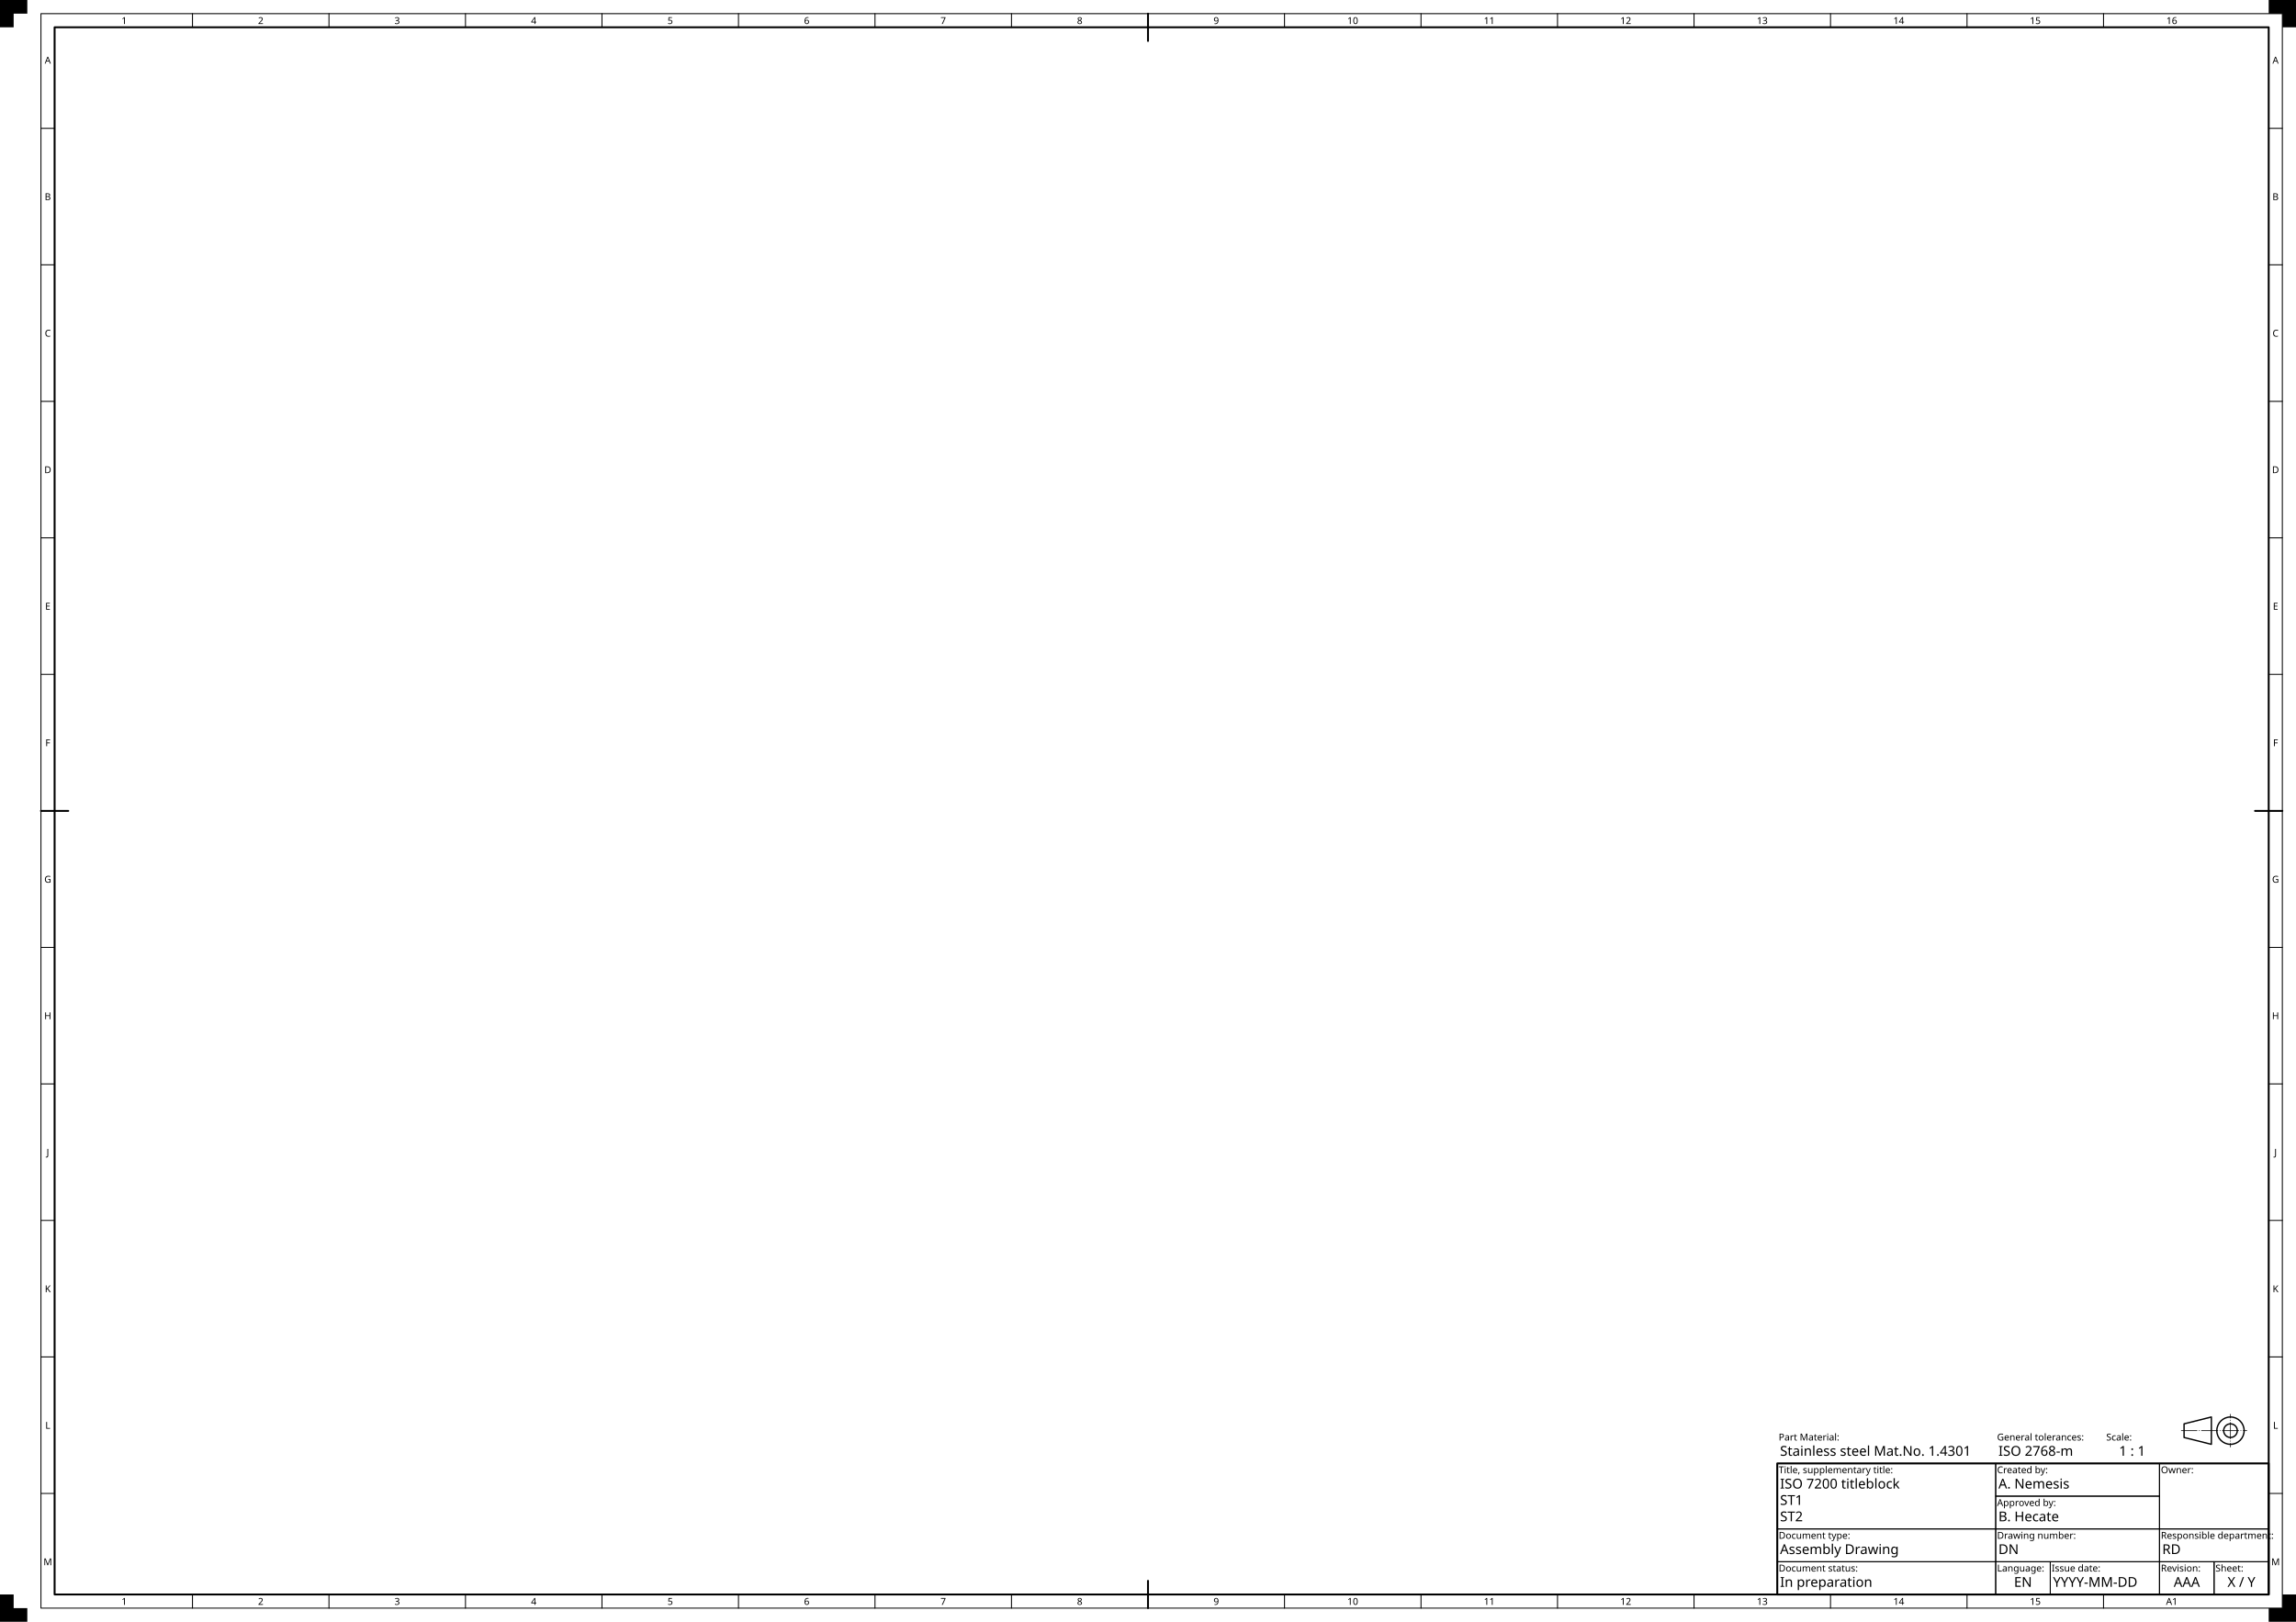
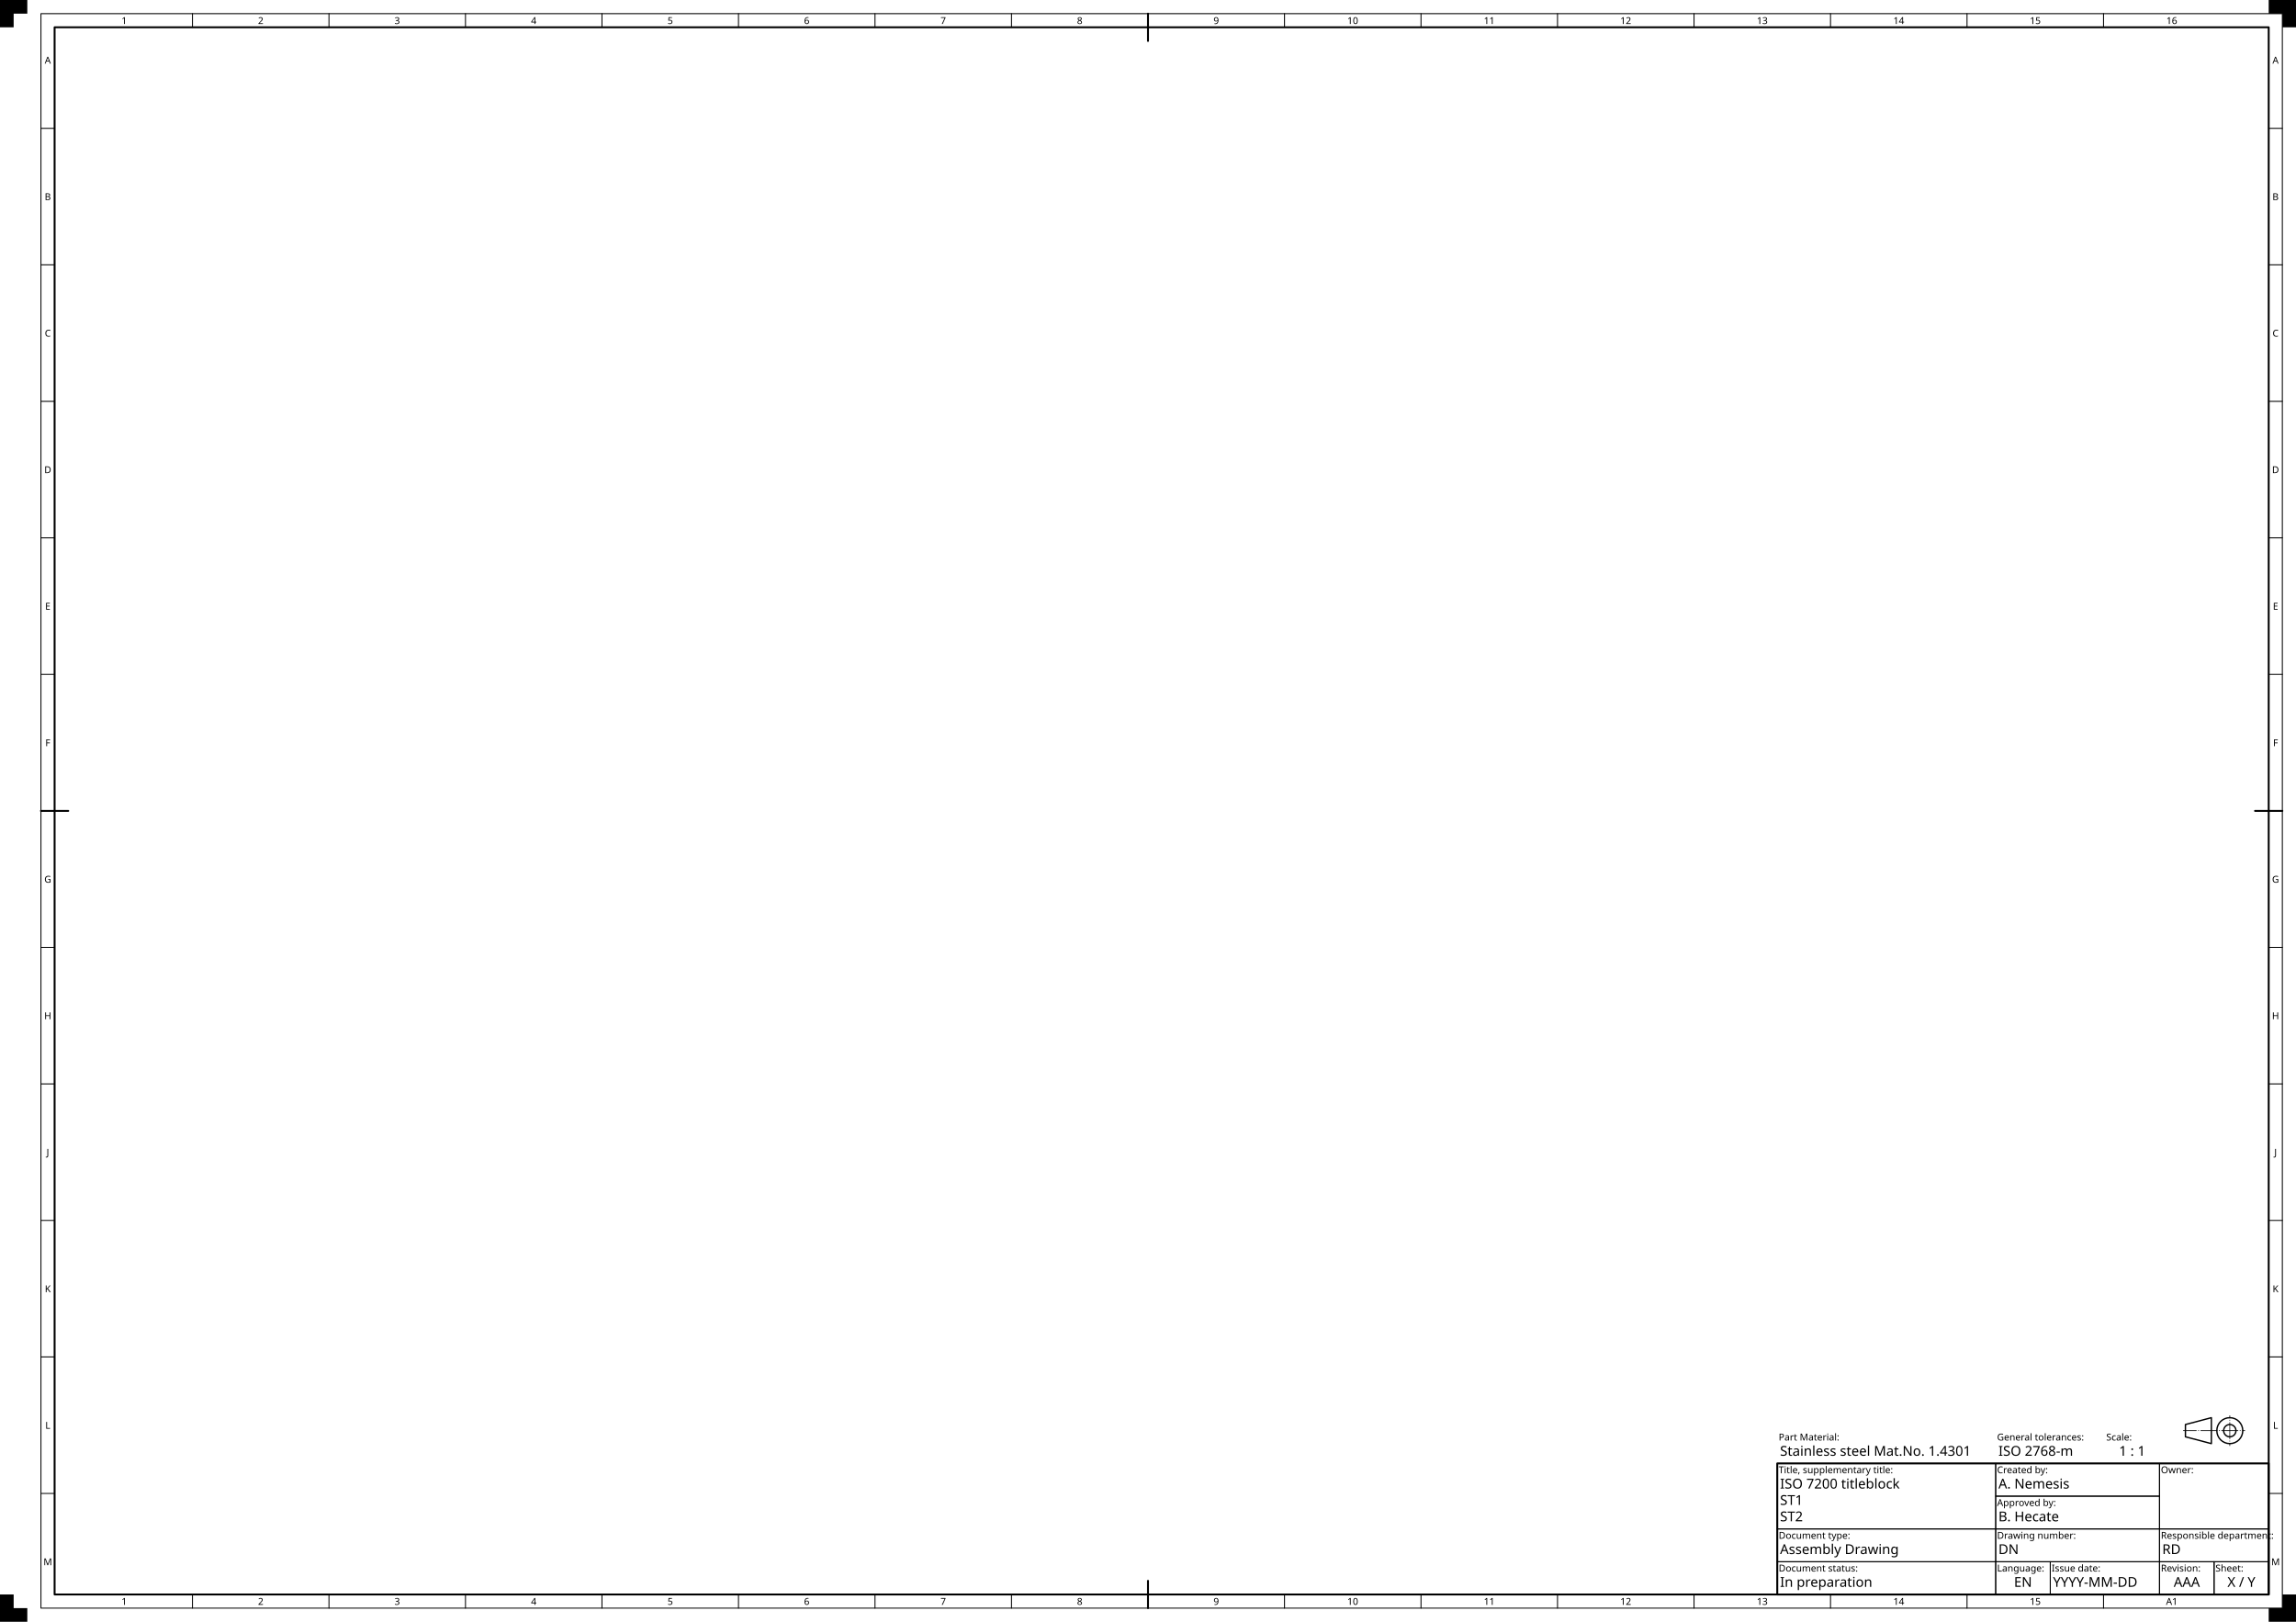
<svg xmlns="http://www.w3.org/2000/svg" xmlns:ns1="https://www.freecadweb.org/wiki/index.php?title=Svg_Namespace" width="841mm" height="594mm" viewBox="0 0 841 594" version="1.1">
  <rect id="drawing_space_frame" x="20" y="10" width="811" height="574" style="fill:none;stroke:#000000;stroke-width:0.7;stroke-linecap:round;stroke-linejoin:round" />
  <g id="centring_marks" style="fill:none;stroke:#000000;stroke-width:0.7;stroke-linecap:round">
    <path id="top_centring" d="m 420.5,5 v 10" />
    <path id="right_centring" d="m 836,297 h -10" />
    <path id="bottom_centring" d="m 420.5,589 v -10" />
    <path id="left_centring" d="m 15,297 h 10" />
  </g>
  <g id="grid_reference_system">
    <g id="grid_reference_borders" style="fill:none;stroke:#000000;stroke-width:0.35;stroke-linecap:round;stroke-linejoin:round">
      <rect id="grid_reference_border" x="15" y="5" width="821" height="584" />
      <path id="upper_border_1" d="m 70.5,5 v 5" />
      <path id="upper_border_2" d="m 120.5,5 v 5" />
      <path id="upper_border_3" d="m 170.5,5 v 5" />
      <path id="upper_border_4" d="m 220.5,5 v 5" />
      <path id="upper_border_5" d="m 270.5,5 v 5" />
      <path id="upper_border_6" d="m 320.5,5 v 5" />
      <path id="upper_border_7" d="m 370.5,5 v 5" />
      <path id="upper_border_9" d="m 470.5,5 v 5" />
      <path id="upper_border_10" d="m 520.5,5 v 5" />
      <path id="upper_border_11" d="m 570.5,5 v 5" />
      <path id="upper_border_12" d="m 620.5,5 v 5" />
      <path id="upper_border_13" d="m 670.5,5 v 5" />
      <path id="upper_border_14" d="m 720.5,5 v 5" />
      <path id="upper_border_15" d="m 770.5,5 v 5" />
      <path id="right_border_1" d="m 836,47 h -5" />
      <path id="right_border_2" d="m 836,97 h -5" />
      <path id="right_border_3" d="m 836,147 h -5" />
      <path id="right_border_4" d="m 836,197 h -5" />
      <path id="right_border_5" d="m 836,247 h -5" />
      <path id="right_border_7" d="m 836,347 h -5" />
      <path id="right_border_8" d="m 836,397 h -5" />
      <path id="right_border_9" d="m 836,447 h -5" />
      <path id="right_border_10" d="m 836,497 h -5" />
      <path id="right_border_11" d="m 836,547 h -5" />
      <path id="lower_border_1" d="m 70.5,589 v -5" />
      <path id="lower_border_2" d="m 120.5,589 v -5" />
      <path id="lower_border_3" d="m 170.5,589 v -5" />
      <path id="lower_border_4" d="m 220.5,589 v -5" />
      <path id="lower_border_5" d="m 270.5,589 v -5" />
      <path id="lower_border_6" d="m 320.5,589 v -5" />
      <path id="lower_border_7" d="m 370.5,589 v -5" />
      <path id="lower_border_9" d="m 470.5,589 v -5" />
      <path id="lower_border_10" d="m 520.5,589 v -5" />
      <path id="lower_border_11" d="m 570.5,589 v -5" />
      <path id="lower_border_12" d="m 620.5,589 v -5" />
      <path id="lower_border_13" d="m 670.5,589 v -5" />
      <path id="lower_border_14" d="m 720.5,589 v -5" />
      <path id="lower_border_15" d="m 770.5,589 v -5" />
      <path id="left_border_1" d="m 15,47 h 5" />
      <path id="left_border_2" d="m 15,97 h 5" />
      <path id="left_border_3" d="m 15,147 h 5" />
      <path id="left_border_4" d="m 15,197 h 5" />
      <path id="left_border_5" d="m 15,247 h 5" />
      <path id="left_border_7" d="m 15,347 h 5" />
      <path id="left_border_8" d="m 15,397 h 5" />
      <path id="left_border_9" d="m 15,447 h 5" />
      <path id="left_border_10" d="m 15,497 h 5" />
      <path id="left_border_11" d="m 15,547 h 5" />
    </g>
    <g id="grid_reference_markers" style="font-size:3.5px;font-family:osifont;text-align:center;text-anchor:middle;fill:#000000;stroke:none">
      <text id="upper_marker_1" x="45.5" y="8.8">1</text>
      <text id="upper_marker_2" x="95.5" y="8.8">2</text>
      <text id="upper_marker_3" x="145.5" y="8.8">3</text>
      <text id="upper_marker_4" x="195.5" y="8.8">4</text>
      <text id="upper_marker_5" x="245.5" y="8.8">5</text>
      <text id="upper_marker_6" x="295.5" y="8.8">6</text>
      <text id="upper_marker_7" x="345.5" y="8.8">7</text>
      <text id="upper_marker_8" x="395.5" y="8.8">8</text>
      <text id="upper_marker_9" x="445.5" y="8.8">9</text>
      <text id="upper_marker_10" x="495.5" y="8.8">10</text>
      <text id="upper_marker_11" x="545.5" y="8.8">11</text>
      <text id="upper_marker_12" x="595.5" y="8.8">12</text>
      <text id="upper_marker_13" x="645.5" y="8.8">13</text>
      <text id="upper_marker_14" x="695.5" y="8.8">14</text>
      <text id="upper_marker_15" x="745.5" y="8.8">15</text>
      <text id="upper_marker_16" x="795.5" y="8.8">16</text>
      <text id="right_marker_1" x="833.5" y="23.3">A</text>
      <text id="right_marker_2" x="833.5" y="73.3">B</text>
      <text id="right_marker_3" x="833.5" y="123.3">C</text>
      <text id="right_marker_4" x="833.5" y="173.3">D</text>
      <text id="right_marker_5" x="833.5" y="223.3">E</text>
      <text id="right_marker_6" x="833.5" y="273.3">F</text>
      <text id="right_marker_7" x="833.5" y="323.3">G</text>
      <text id="right_marker_8" x="833.5" y="373.3">H</text>
      <text id="right_marker_9" x="833.5" y="423.3">J</text>
      <text id="right_marker_10" x="833.5" y="473.3">K</text>
      <text id="right_marker_11" x="833.5" y="523.3">L</text>
      <text id="right_marker_12" x="833.5" y="573.3">M</text>
      <text id="lower_marker_1" x="45.5" y="587.8">1</text>
      <text id="lower_marker_2" x="95.5" y="587.8">2</text>
      <text id="lower_marker_3" x="145.5" y="587.8">3</text>
      <text id="lower_marker_4" x="195.5" y="587.8">4</text>
      <text id="lower_marker_5" x="245.5" y="587.8">5</text>
      <text id="lower_marker_6" x="295.5" y="587.8">6</text>
      <text id="lower_marker_7" x="345.5" y="587.8">7</text>
      <text id="lower_marker_8" x="395.5" y="587.8">8</text>
      <text id="lower_marker_9" x="445.5" y="587.8">9</text>
      <text id="lower_marker_10" x="495.5" y="587.8">10</text>
      <text id="lower_marker_11" x="545.5" y="587.8">11</text>
      <text id="lower_marker_12" x="595.5" y="587.8">12</text>
      <text id="lower_marker_13" x="645.5" y="587.8">13</text>
      <text id="lower_marker_14" x="695.5" y="587.8">14</text>
      <text id="lower_marker_15" x="745.5" y="587.8">15</text>
      <text id="lower_marker_16" x="795.5" y="587.8">A1</text>
      <text id="left_marker_1" x="17.5" y="23.3">A</text>
      <text id="left_marker_2" x="17.5" y="73.3">B</text>
      <text id="left_marker_3" x="17.5" y="123.3">C</text>
      <text id="left_marker_4" x="17.5" y="173.3">D</text>
      <text id="left_marker_5" x="17.5" y="223.3">E</text>
      <text id="left_marker_6" x="17.5" y="273.3">F</text>
      <text id="left_marker_7" x="17.5" y="323.3">G</text>
      <text id="left_marker_8" x="17.5" y="373.3">H</text>
      <text id="left_marker_9" x="17.5" y="423.3">J</text>
      <text id="left_marker_10" x="17.5" y="473.3">K</text>
      <text id="left_marker_11" x="17.5" y="523.3">L</text>
      <text id="left_marker_12" x="17.5" y="573.3">M</text>
    </g>
  </g>
  <g id="trimming_marks" style="fill:#000000;stroke:none">
    <path id="top_left_trimming" d="m 0,0 h 10 v 5 h -5 v 5 h -5 z" />
    <path id="top_right_trimming" d="m 841,0 h -10 v 5 h 5 v 5 h 5 z" />
    <path id="bottom_right_trimming" d="m 841,594 h -10 v -5 h 5 v -5 h 5 z" />
    <path id="bottom_left_trimming" d="m 0,594 h 10 v -5 h -5 v -5 h -5 z" />
  </g>
  <g id="title_block_borders" style="fill:none;stroke:#000000;stroke-width:0.35;stroke-linecap:round;stroke-linejoin:round">
    <rect id="title_block_frame" x="651" y="536" width="180" height="48" style="stroke-width:0.7" />
    <rect id="legal_owner_border" x="791" y="536" width="40" height="24" />
    <rect id="identification_number_border" x="731" y="560" width="60" height="12" />
    <rect id="revision_index_border" x="791" y="572" width="20" height="12" />
    <rect id="date_of_issue_border" x="751" y="572" width="40" height="12" />
    <rect id="sheet_number_border" x="811" y="572" width="20" height="12" />
    <rect id="language_code_border" x="731" y="572" width="20" height="12" />
    <rect id="title_border" x="651" y="536" width="80" height="24" />
    <rect id="responsible_department_border" x="791" y="560" width="40" height="12" />
    <rect id="approval_person_border" x="731" y="548" width="60" height="12" />
    <rect id="creator_border" x="731" y="536" width="60" height="12" />
    <rect id="document_type_border" x="651" y="560" width="80" height="12" />
    <rect id="document_status_border" x="651" y="572" width="80" height="12" />
  </g>
  <g id="title_block_labels" style="font-size:3.5px;font-family:osifont;text-anchor:start;fill:#000000;stroke:none">
    <text id="legal_owner_label" x="791.5" y="539.6">Owner:</text>
    <text id="identification_number_label" x="731.5" y="563.6">Drawing number:</text>
    <text id="revision_index_label" x="791.5" y="575.6">Revision:</text>
    <text id="date_of_issue_label" x="751.5" y="575.6">Issue date:</text>
    <text id="sheet_number_label" x="811.5" y="575.6">Sheet:</text>
    <text id="language_code_label" x="731.5" y="575.6">Language:</text>
    <text id="title_label" x="651.5" y="539.6">Title, supplementary title:</text>
    <text id="responsible_department_label" x="791.5" y="563.6">Responsible department:</text>
    <text id="approval_person_label" x="731.5" y="551.6">Approved by:</text>
    <text id="creator_label" x="731.5" y="539.6">Created by:</text>
    <text id="document_type label" x="651.5" y="563.6">Document type:</text>
    <text id="document_status_label" x="651.5" y="575.6">Document status:</text>
    <text id="sheet_scale_label" x="771.5" y="527.6">Scale:</text>
    <text id="general_tolerances_label" x="731.5" y="527.6">General tolerances:</text>
    <text id="part_material_label" x="651.5" y="527.6">Part Material:</text>
  </g>
  <g id="title_block_data_fields" style="font-size:5px;font-family:osifont;text-anchor:start;fill:#000000;stroke:none">
    <text id="legal_owner_1_data_field" x="811" y="545.1" ns1:editable="legal_owner_1" ns1:autofill="organization" style="font-size:3.5px;text-align:center;text-anchor:middle">
      <tspan />
    </text>
    <text id="legal_owner_2_data_field" x="811" y="549.1" ns1:editable="legal_owner_2" style="font-size:3.5px;text-align:center;text-anchor:middle">
      <tspan />
    </text>
    <text id="legal_owner_3_data_field" x="811" y="553.1" ns1:editable="legal_owner_3" style="font-size:3.5px;text-align:center;text-anchor:middle">
      <tspan />
    </text>
    <text id="legal_owner_4_data_field" x="811" y="557.1" ns1:editable="legal_owner_4" style="font-size:3.5px;text-align:center;text-anchor:middle">
      <tspan />
    </text>
    <text id="identification_number_data_field" x="732" y="569.2" ns1:editable="drawing_number">
      <tspan>DN</tspan>
    </text>
    <text id="revision_index_data_field" x="801" y="581.2" ns1:editable="revision_index" style="text-align:center;text-anchor:middle">
      <tspan>AAA</tspan>
    </text>
    <text id="date_of_issue_data_field" x="752" y="581.2" ns1:editable="date_of_issue" ns1:autofill="date">
      <tspan>YYYY-MM-DD</tspan>
    </text>
    <text id="sheet_number_data_field" x="821" y="581.2" ns1:editable="sheet_number" ns1:autofill="sheet" style="text-align:center;text-anchor:middle">
      <tspan>X / Y</tspan>
    </text>
    <text id="language_data_field" x="741" y="581.2" ns1:editable="language_code" style="text-align:center;text-anchor:middle">
      <tspan>EN</tspan>
    </text>
    <text id="title_data_field" x="652" y="545.2" ns1:editable="title" ns1:autofill="title">
      <tspan>ISO 7200 titleblock</tspan>
    </text>
    <text id="supplementary_title_1_data_field" x="652" y="551.2" ns1:editable="supplementary_title_1">
      <tspan>ST1</tspan>
    </text>
    <text id="supplementary_title_2_data_field" x="652" y="557.2" ns1:editable="supplementary_title_2">
      <tspan>ST2</tspan>
    </text>
    <text id="responsible_department_data_field" x="792" y="569.2" ns1:editable="responsible_department">
      <tspan>RD</tspan>
    </text>
    <text id="approval_person_data_field" x="732" y="557.2" ns1:editable="approval_person">
      <tspan>B. Hecate</tspan>
    </text>
    <text id="creator_data_field" x="732" y="545.2" ns1:editable="creator" ns1:autofill="author">
      <tspan>A. Nemesis</tspan>
    </text>
    <text id="document_type_data_field" x="652" y="569.2" ns1:editable="document_type">
      <tspan>Assembly Drawing</tspan>
    </text>
    <text id="document_status_data_field" x="652" y="581.2" ns1:editable="document_status">
      <tspan>In preparation</tspan>
    </text>
    <text id="sheet_scale_data_field" x="781" y="533.2" ns1:editable="sheet_scale" ns1:autofill="scale" style="text-align:center;text-anchor:middle">
      <tspan>1 : 1</tspan>
    </text>
    <text id="general_tolerances_data_field" x="732" y="533.2" ns1:editable="general_tolerances">
      <tspan>ISO 2768-m</tspan>
    </text>
    <text id="part_material_data_field" x="652" y="533.2" ns1:editable="part_material">
      <tspan>Stainless steel Mat.No. 1.4301</tspan>
    </text>
  </g>
  <g id="extras_outlines" style="fill:none;stroke:#000000;stroke-width:0.5;stroke-linecap:round;stroke-linejoin:round">
-     <path id="first_angle_trapezoid" d="m 810,519 -10,2.5 v 5 l 10,2.5 z" />
-     <circle id="first_angle_inner circle" cx="817" cy="524" r="2.5" />
-     <circle id="first_angle_outer circle" cx="817" cy="524" r="5" />
+     <path id="first_angle_trapezoid" d="m 810,519.25 -9.5,2.5 v 4.5 l 9.5,2.5 z" />
+     <circle id="first_angle_inner_circle" cx="816.75" cy="524" r="2.25" />
+     <circle id="first_angle_outer_circle" cx="816.75" cy="524" r="4.75" />
  </g>
  <g id="extras_centre_lines" style="fill:none;stroke:#000000;stroke-width:0.25;stroke-linecap:round;stroke-linejoin:round;stroke-dasharray:6, 0.75, 0.125, 0.75">
-     <path id="first_angle_horizontal" d="m 799,524 h 24" style="stroke-dashoffset:0.25" />
-     <path id="first_angle_vertical" d="m 817,530 v -12" style="stroke-dashoffset:4.625" />
+     <path id="first_angle_horizontal" d="m 799.75,524 h 22.5" style="stroke-dashoffset:1.25" />
+     <path id="first_angle_vertical" d="m 816.75,529.5 v -11" style="stroke-dashoffset:5.125" />
  </g>
</svg>
